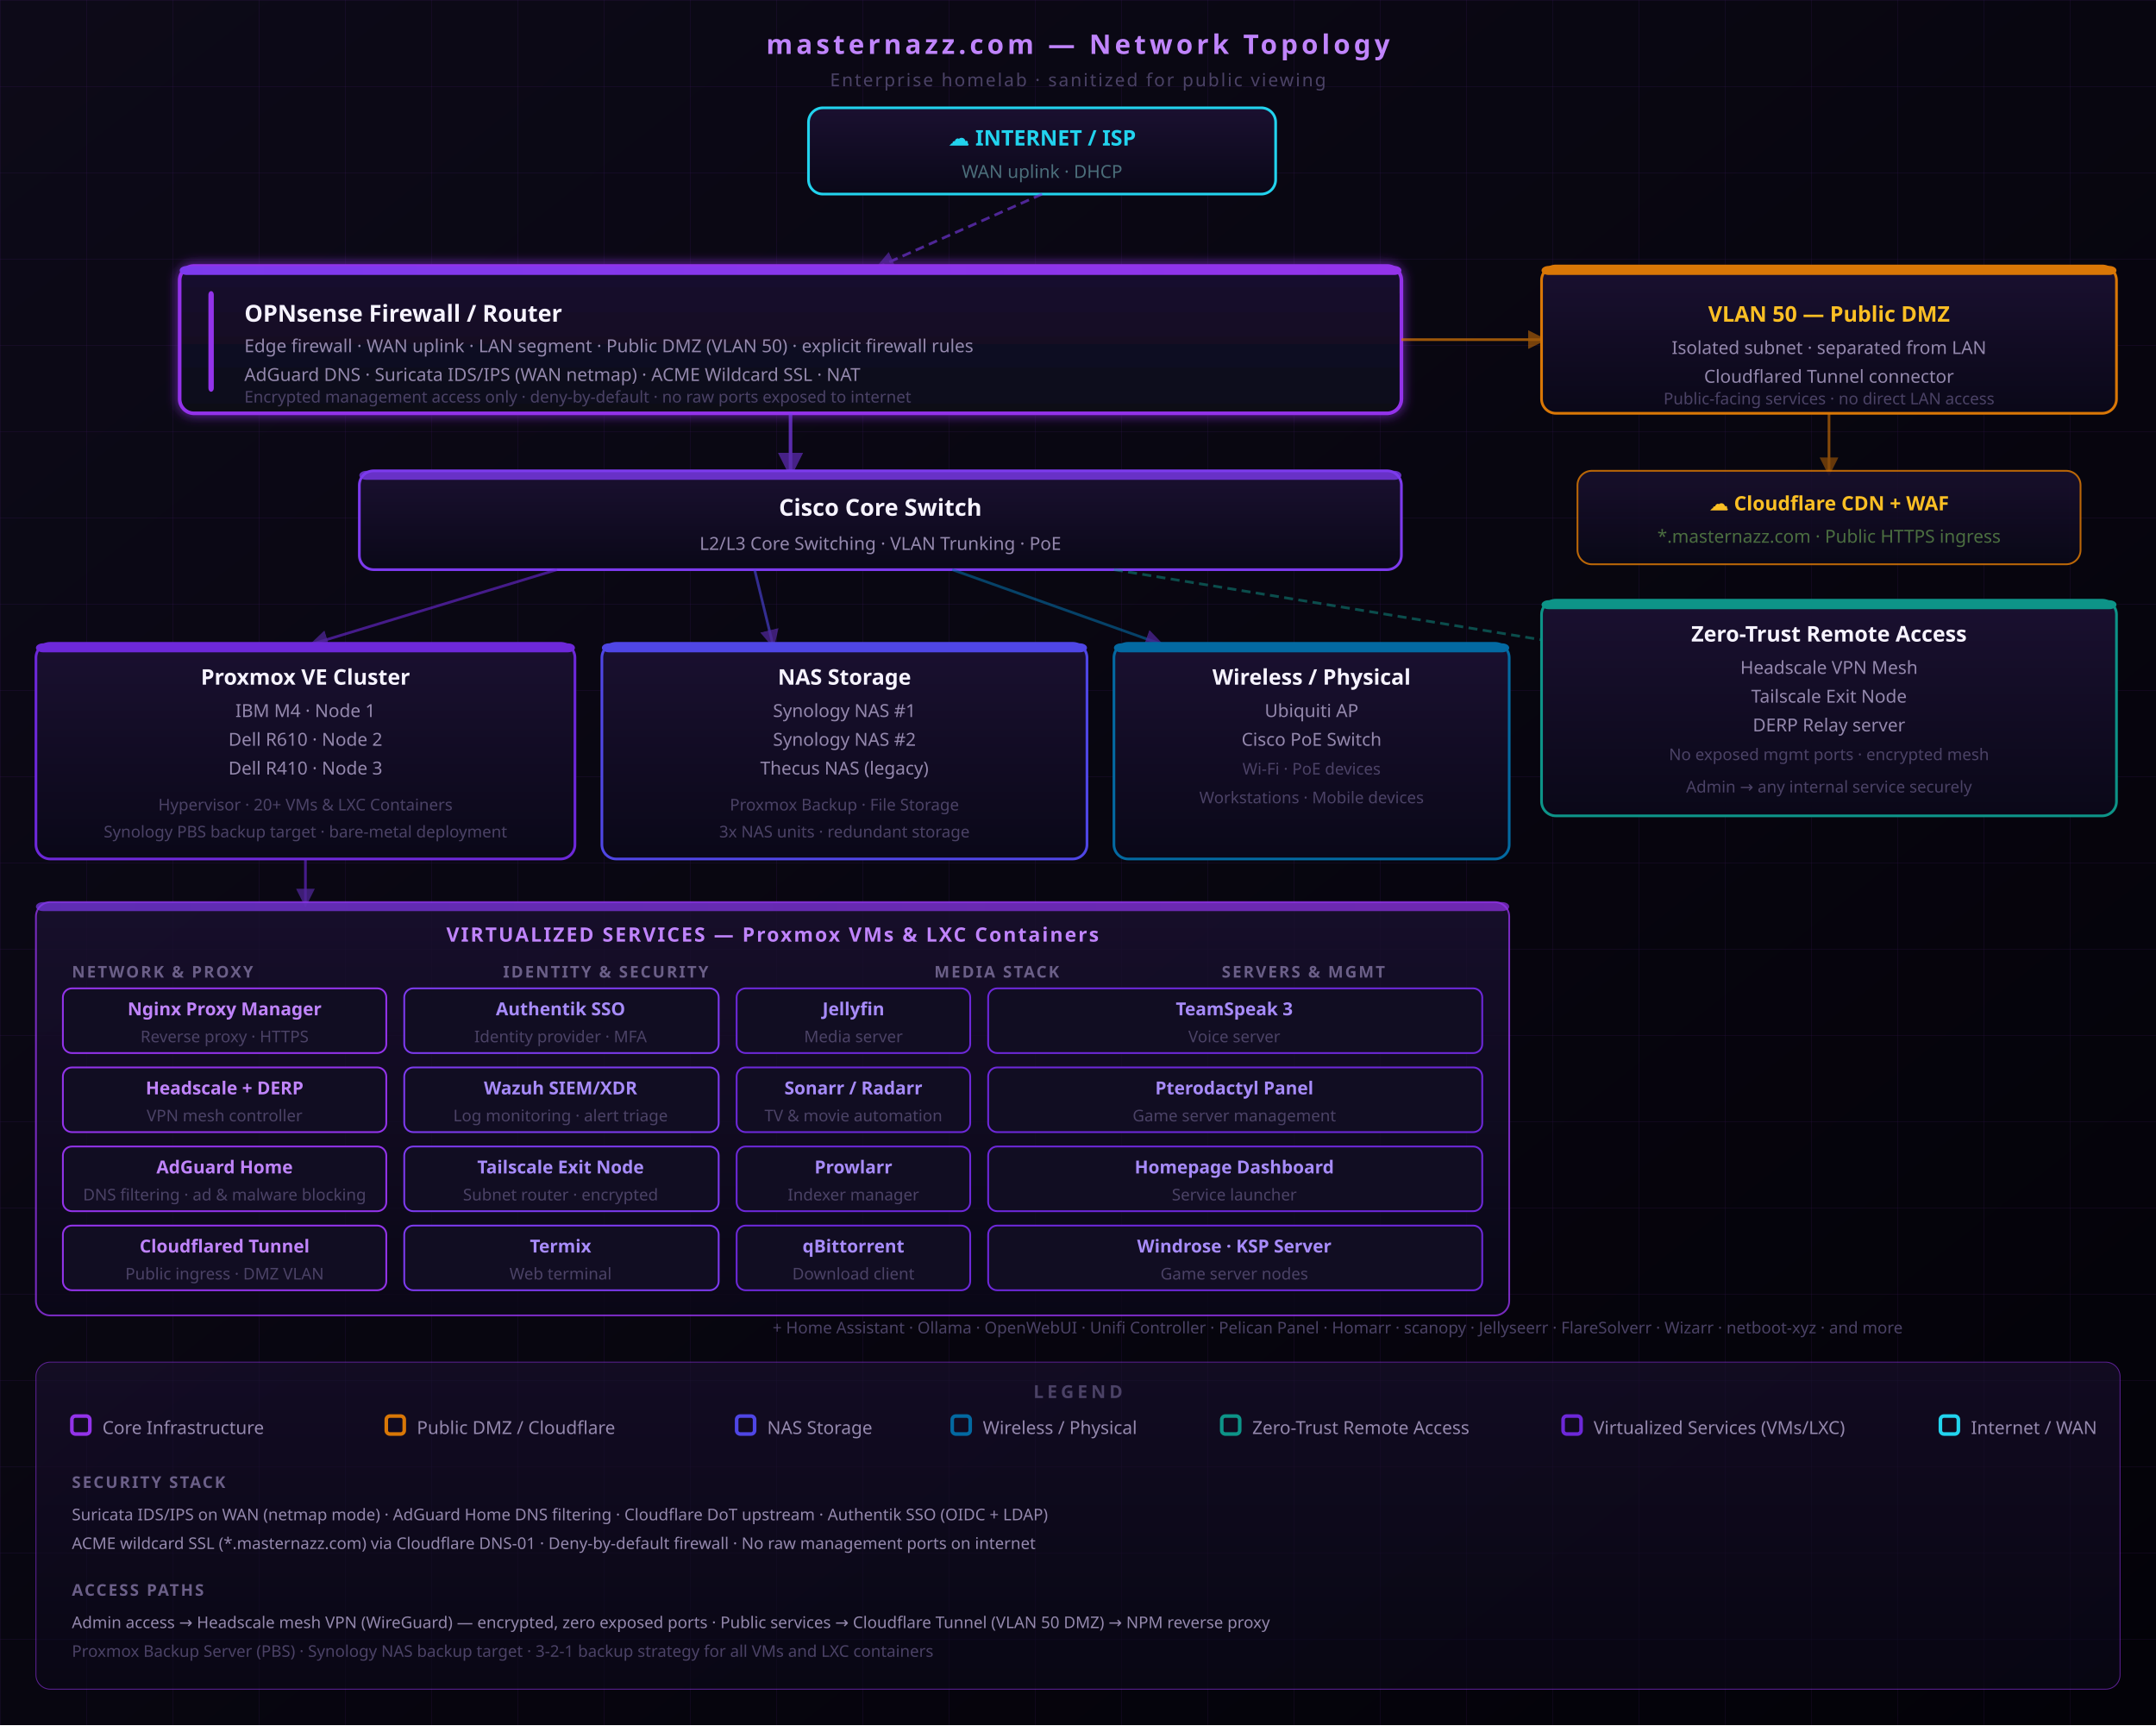
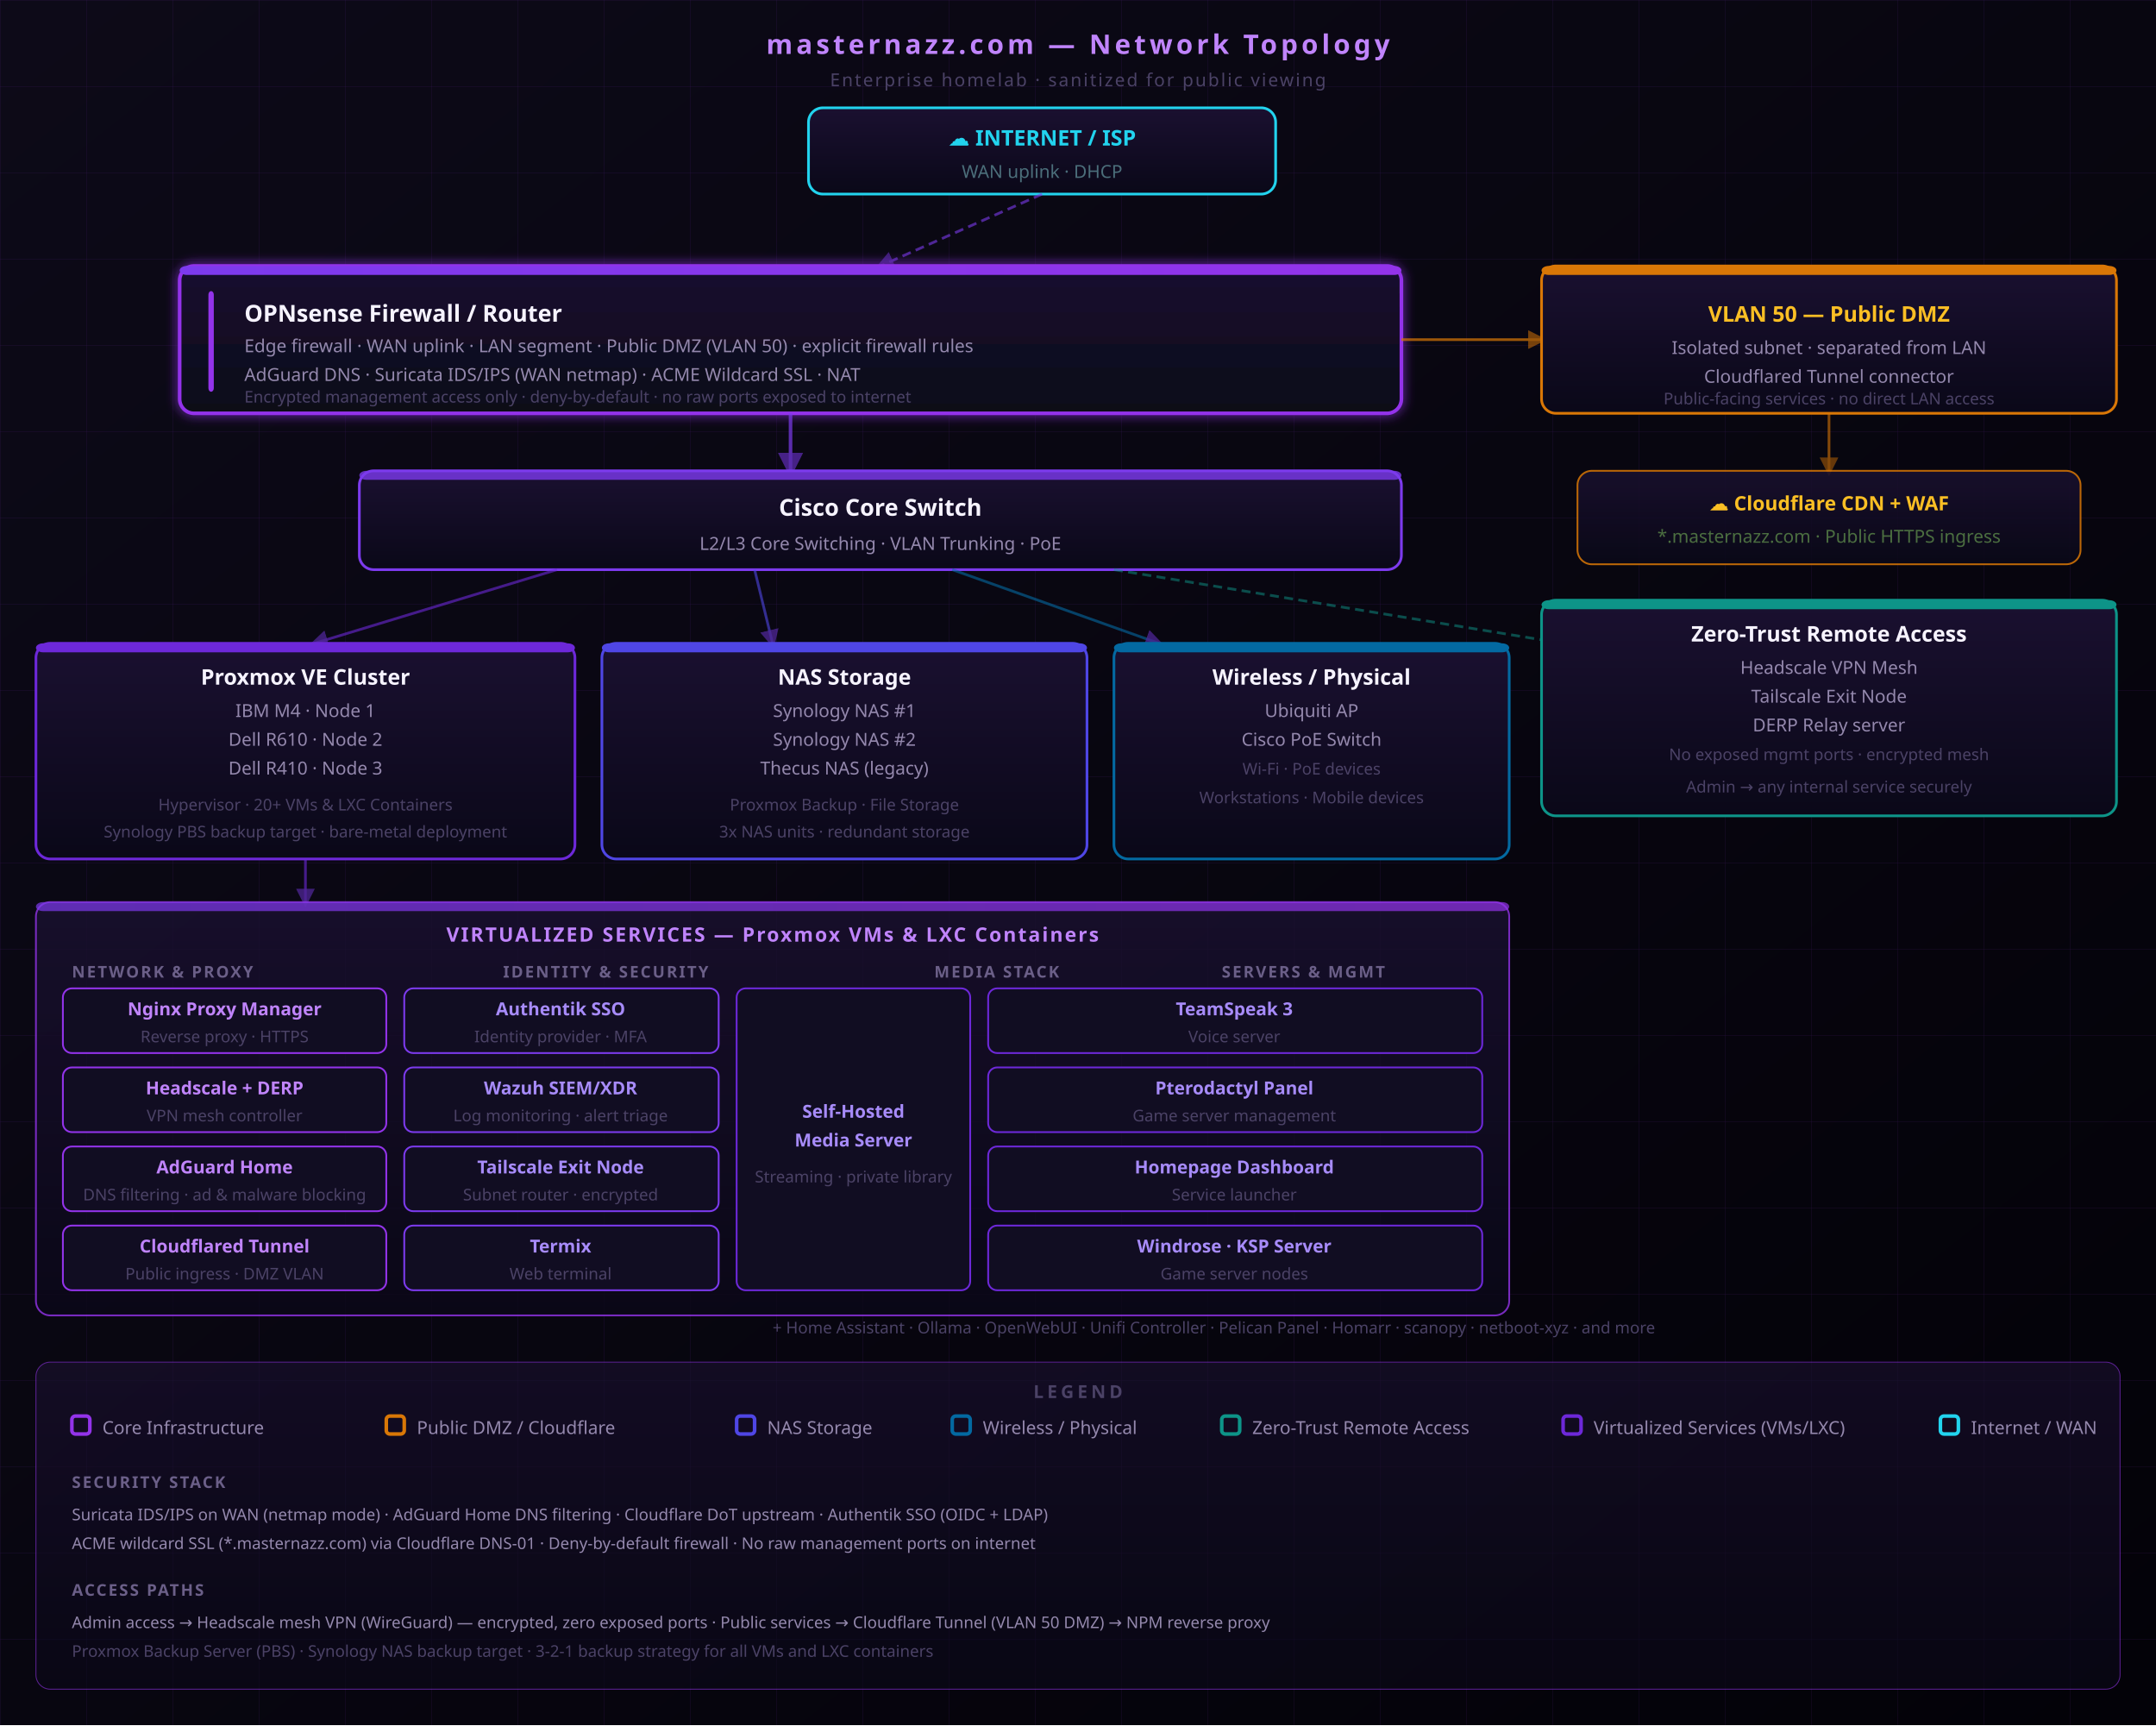
<svg xmlns="http://www.w3.org/2000/svg" width="1200" height="960" viewBox="0 0 1200 960" font-family="'Segoe UI', system-ui, sans-serif">
  <defs>
    <linearGradient id="bg" x1="0" y1="0" x2="1" y2="1" gradientUnits="objectBoundingBox">
      <stop offset="0%" stop-color="#0d0a18" />
      <stop offset="100%" stop-color="#030208" />
    </linearGradient>
    <linearGradient id="card" x1="0" y1="0" x2="0" y2="1" gradientUnits="objectBoundingBox">
      <stop offset="0%" stop-color="#1a1030" />
      <stop offset="100%" stop-color="#0a0818" />
    </linearGradient>
    <linearGradient id="purpleBar" x1="0" y1="0" x2="1" y2="0" gradientUnits="objectBoundingBox">
      <stop offset="0%" stop-color="#7c3aed" />
      <stop offset="100%" stop-color="#9333ea" />
    </linearGradient>
    <pattern id="grid" width="48" height="48" patternUnits="userSpaceOnUse">
      <path d="M 48 0 L 0 0 0 48" fill="none" stroke="#9333ea" stroke-width="0.2" opacity="0.35" />
    </pattern>
    <filter id="glow">
      <feGaussianBlur in="SourceGraphic" stdDeviation="3" result="b" />
      <feMerge>
        <feMergeNode in="b" />
        <feMergeNode in="SourceGraphic" />
      </feMerge>
    </filter>
    <marker id="arr" markerWidth="7" markerHeight="7" refX="5" refY="3.5" orient="auto">
      <path d="M0,0 L0,7 L7,3.5 z" fill="#7c3aed" opacity="0.75" />
    </marker>
    <marker id="arrOrange" markerWidth="7" markerHeight="7" refX="5" refY="3.5" orient="auto">
      <path d="M0,0 L0,7 L7,3.5 z" fill="#d97706" opacity="0.75" />
    </marker>
    <marker id="arrTeal" markerWidth="7" markerHeight="7" refX="5" refY="3.5" orient="auto">
      <path d="M0,0 L0,7 L7,3.5 z" fill="#0d9488" opacity="0.75" />
    </marker>
  </defs>
  <rect width="1200" height="960" fill="url(#bg)" />
  <rect width="1200" height="960" fill="url(#grid)" />
  <text x="600" y="30" text-anchor="middle" fill="#c084fc" font-size="15" font-weight="700" letter-spacing="2">masternazz.com — Network Topology</text>
  <text x="600" y="48" text-anchor="middle" fill="#4b4266" font-size="10" letter-spacing="1">Enterprise homelab · sanitized for public viewing</text>
  <rect x="450" y="60" width="260" height="48" rx="8" fill="url(#card)" stroke="#22d3ee" stroke-width="1.5" />
  <text x="580" y="81" text-anchor="middle" fill="#22d3ee" font-size="12" font-weight="700">☁  INTERNET / ISP</text>
  <text x="580" y="99" text-anchor="middle" fill="#4b6e7a" font-size="10">WAN uplink · DHCP</text>
  <line x1="580" y1="108" x2="490" y2="148" stroke="#7c3aed" stroke-width="1.5" stroke-dasharray="5,3" opacity="0.6" marker-end="url(#arr)" />
  <rect x="100" y="148" width="680" height="82" rx="8" fill="url(#card)" stroke="#9333ea" stroke-width="2" filter="url(#glow)" />
  <rect x="100" y="148" width="680" height="5" rx="4" fill="url(#purpleBar)" />
  <rect x="116" y="162" width="3" height="56" rx="2" fill="#9333ea" />
  <text x="136" y="179" fill="#f6f3ff" font-size="13" font-weight="700">OPNsense Firewall / Router</text>
  <text x="136" y="196" fill="#9488ad" font-size="10">Edge firewall · WAN uplink · LAN segment · Public DMZ (VLAN 50) · explicit firewall rules</text>
  <text x="136" y="212" fill="#9488ad" font-size="10">AdGuard DNS · Suricata IDS/IPS (WAN netmap) · ACME Wildcard SSL · NAT</text>
  <text x="136" y="224" fill="#4b4266" font-size="9">Encrypted management access only · deny-by-default · no raw ports exposed to internet</text>
  <line x1="780" y1="189" x2="858" y2="189" stroke="#d97706" stroke-width="1.5" opacity="0.7" marker-end="url(#arrOrange)" />
  <rect x="858" y="148" width="320" height="82" rx="8" fill="url(#card)" stroke="#d97706" stroke-width="1.5" />
  <rect x="858" y="148" width="320" height="5" rx="4" fill="#d97706" />
  <text x="1018" y="179" text-anchor="middle" fill="#fbbf24" font-size="12" font-weight="700">VLAN 50 — Public DMZ</text>
  <text x="1018" y="197" text-anchor="middle" fill="#9488ad" font-size="10">Isolated subnet · separated from LAN</text>
  <text x="1018" y="213" text-anchor="middle" fill="#9488ad" font-size="10">Cloudflared Tunnel connector</text>
  <text x="1018" y="225" text-anchor="middle" fill="#4b4266" font-size="9">Public-facing services · no direct LAN access</text>
  <line x1="1018" y1="230" x2="1018" y2="262" stroke="#d97706" stroke-width="1.5" opacity="0.6" marker-end="url(#arrOrange)" />
  <rect x="878" y="262" width="280" height="52" rx="8" fill="url(#card)" stroke="#d97706" stroke-width="1" opacity="0.85" />
  <text x="1018" y="284" text-anchor="middle" fill="#fbbf24" font-size="11" font-weight="600">☁  Cloudflare CDN + WAF</text>
  <text x="1018" y="302" text-anchor="middle" fill="#4b6e40" font-size="10">*.masternazz.com · Public HTTPS ingress</text>
  <line x1="440" y1="230" x2="440" y2="262" stroke="#7c3aed" stroke-width="2" opacity="0.7" marker-end="url(#arr)" />
  <rect x="200" y="262" width="580" height="55" rx="8" fill="url(#card)" stroke="#7c3aed" stroke-width="1.5" />
  <rect x="200" y="262" width="580" height="5" rx="4" fill="#7c3aed" opacity="0.8" />
  <text x="490" y="287" text-anchor="middle" fill="#f6f3ff" font-size="13" font-weight="700">Cisco Core Switch</text>
  <text x="490" y="306" text-anchor="middle" fill="#9488ad" font-size="10">L2/L3 Core Switching · VLAN Trunking · PoE</text>
  <line x1="310" y1="317" x2="175" y2="358" stroke="#6d28d9" stroke-width="1.5" opacity="0.6" marker-end="url(#arr)" />
  <line x1="420" y1="317" x2="430" y2="358" stroke="#4f46e5" stroke-width="1.5" opacity="0.6" marker-end="url(#arr)" />
  <line x1="530" y1="317" x2="645" y2="358" stroke="#0369a1" stroke-width="1.5" opacity="0.6" marker-end="url(#arr)" />
  <line x1="620" y1="317" x2="870" y2="358" stroke="#0d9488" stroke-width="1.5" stroke-dasharray="5,3" opacity="0.5" marker-end="url(#arrTeal)" />
  <rect x="20" y="358" width="300" height="120" rx="8" fill="url(#card)" stroke="#6d28d9" stroke-width="1.5" />
  <rect x="20" y="358" width="300" height="5" rx="4" fill="#6d28d9" />
  <text x="170" y="381" text-anchor="middle" fill="#f6f3ff" font-size="12" font-weight="700">Proxmox VE Cluster</text>
  <text x="170" y="399" text-anchor="middle" fill="#9488ad" font-size="10">IBM M4 · Node 1</text>
  <text x="170" y="415" text-anchor="middle" fill="#9488ad" font-size="10">Dell R610 · Node 2</text>
  <text x="170" y="431" text-anchor="middle" fill="#9488ad" font-size="10">Dell R410 · Node 3</text>
  <text x="170" y="451" text-anchor="middle" fill="#4b4266" font-size="9">Hypervisor · 20+ VMs &amp; LXC Containers</text>
  <text x="170" y="466" text-anchor="middle" fill="#4b4266" font-size="9">Synology PBS backup target · bare-metal deployment</text>
  <rect x="335" y="358" width="270" height="120" rx="8" fill="url(#card)" stroke="#4f46e5" stroke-width="1.5" />
  <rect x="335" y="358" width="270" height="5" rx="4" fill="#4f46e5" />
  <text x="470" y="381" text-anchor="middle" fill="#f6f3ff" font-size="12" font-weight="700">NAS Storage</text>
  <text x="470" y="399" text-anchor="middle" fill="#9488ad" font-size="10">Synology NAS #1</text>
  <text x="470" y="415" text-anchor="middle" fill="#9488ad" font-size="10">Synology NAS #2</text>
  <text x="470" y="431" text-anchor="middle" fill="#9488ad" font-size="10">Thecus NAS (legacy)</text>
  <text x="470" y="451" text-anchor="middle" fill="#4b4266" font-size="9">Proxmox Backup · File Storage</text>
  <text x="470" y="466" text-anchor="middle" fill="#4b4266" font-size="9">3x NAS units · redundant storage</text>
  <rect x="620" y="358" width="220" height="120" rx="8" fill="url(#card)" stroke="#0369a1" stroke-width="1.5" />
  <rect x="620" y="358" width="220" height="5" rx="4" fill="#0369a1" />
  <text x="730" y="381" text-anchor="middle" fill="#f6f3ff" font-size="12" font-weight="700">Wireless / Physical</text>
  <text x="730" y="399" text-anchor="middle" fill="#9488ad" font-size="10">Ubiquiti AP</text>
  <text x="730" y="415" text-anchor="middle" fill="#9488ad" font-size="10">Cisco PoE Switch</text>
  <text x="730" y="431" text-anchor="middle" fill="#4b4266" font-size="9">Wi-Fi · PoE devices</text>
  <text x="730" y="447" text-anchor="middle" fill="#4b4266" font-size="9">Workstations · Mobile devices</text>
  <rect x="858" y="334" width="320" height="120" rx="8" fill="url(#card)" stroke="#0d9488" stroke-width="1.5" />
  <rect x="858" y="334" width="320" height="5" rx="4" fill="#0d9488" />
  <text x="1018" y="357" text-anchor="middle" fill="#f6f3ff" font-size="12" font-weight="700">Zero-Trust Remote Access</text>
  <text x="1018" y="375" text-anchor="middle" fill="#9488ad" font-size="10">Headscale VPN Mesh</text>
  <text x="1018" y="391" text-anchor="middle" fill="#9488ad" font-size="10">Tailscale Exit Node</text>
  <text x="1018" y="407" text-anchor="middle" fill="#9488ad" font-size="10">DERP Relay server</text>
  <text x="1018" y="423" text-anchor="middle" fill="#4b4266" font-size="9">No exposed mgmt ports · encrypted mesh</text>
  <text x="1018" y="441" text-anchor="middle" fill="#4b4266" font-size="9">Admin → any internal service securely</text>
  <line x1="170" y1="478" x2="170" y2="502" stroke="#6d28d9" stroke-width="1.5" opacity="0.6" marker-end="url(#arr)" />
  <rect x="20" y="502" width="820" height="230" rx="8" fill="url(#card)" stroke="#9333ea" stroke-width="1" opacity="0.8" />
  <rect x="20" y="502" width="820" height="5" rx="4" fill="url(#purpleBar)" opacity="0.7" />
  <text x="430" y="524" text-anchor="middle" fill="#c084fc" font-size="11" font-weight="700" letter-spacing="1">VIRTUALIZED SERVICES — Proxmox VMs &amp; LXC Containers</text>
  <text x="40" y="544" fill="#6b5f88" font-size="9" font-weight="700" letter-spacing="1">NETWORK &amp; PROXY</text>
  <text x="280" y="544" fill="#6b5f88" font-size="9" font-weight="700" letter-spacing="1">IDENTITY &amp; SECURITY</text>
  <text x="520" y="544" fill="#6b5f88" font-size="9" font-weight="700" letter-spacing="1">MEDIA STACK</text>
  <text x="680" y="544" fill="#6b5f88" font-size="9" font-weight="700" letter-spacing="1">SERVERS &amp; MGMT</text>
  <rect x="35" y="550" width="180" height="36" rx="5" fill="#110d22" stroke="#9333ea" stroke-width="1" />
  <text x="125" y="565" text-anchor="middle" fill="#c084fc" font-size="10" font-weight="600">Nginx Proxy Manager</text>
  <text x="125" y="580" text-anchor="middle" fill="#4b4266" font-size="9">Reverse proxy · HTTPS</text>
  <rect x="35" y="594" width="180" height="36" rx="5" fill="#110d22" stroke="#9333ea" stroke-width="1" />
  <text x="125" y="609" text-anchor="middle" fill="#c084fc" font-size="10" font-weight="600">Headscale + DERP</text>
  <text x="125" y="624" text-anchor="middle" fill="#4b4266" font-size="9">VPN mesh controller</text>
  <rect x="35" y="638" width="180" height="36" rx="5" fill="#110d22" stroke="#9333ea" stroke-width="1" />
  <text x="125" y="653" text-anchor="middle" fill="#c084fc" font-size="10" font-weight="600">AdGuard Home</text>
  <text x="125" y="668" text-anchor="middle" fill="#4b4266" font-size="9">DNS filtering · ad &amp; malware blocking</text>
  <rect x="35" y="682" width="180" height="36" rx="5" fill="#110d22" stroke="#9333ea" stroke-width="1" />
  <text x="125" y="697" text-anchor="middle" fill="#c084fc" font-size="10" font-weight="600">Cloudflared Tunnel</text>
  <text x="125" y="712" text-anchor="middle" fill="#4b4266" font-size="9">Public ingress · DMZ VLAN</text>
  <rect x="225" y="550" width="175" height="36" rx="5" fill="#110d22" stroke="#7c3aed" stroke-width="1" />
  <text x="312" y="565" text-anchor="middle" fill="#a78bfa" font-size="10" font-weight="600">Authentik SSO</text>
  <text x="312" y="580" text-anchor="middle" fill="#4b4266" font-size="9">Identity provider · MFA</text>
  <rect x="225" y="594" width="175" height="36" rx="5" fill="#110d22" stroke="#7c3aed" stroke-width="1" />
  <text x="312" y="609" text-anchor="middle" fill="#a78bfa" font-size="10" font-weight="600">Wazuh SIEM/XDR</text>
  <text x="312" y="624" text-anchor="middle" fill="#4b4266" font-size="9">Log monitoring · alert triage</text>
  <rect x="225" y="638" width="175" height="36" rx="5" fill="#110d22" stroke="#7c3aed" stroke-width="1" />
  <text x="312" y="653" text-anchor="middle" fill="#a78bfa" font-size="10" font-weight="600">Tailscale Exit Node</text>
  <text x="312" y="668" text-anchor="middle" fill="#4b4266" font-size="9">Subnet router · encrypted</text>
  <rect x="225" y="682" width="175" height="36" rx="5" fill="#110d22" stroke="#7c3aed" stroke-width="1" />
  <text x="312" y="697" text-anchor="middle" fill="#a78bfa" font-size="10" font-weight="600">Termix</text>
  <text x="312" y="712" text-anchor="middle" fill="#4b4266" font-size="9">Web terminal</text>
-   <rect x="410" y="550" width="130" height="36" rx="5" fill="#110d22" stroke="#6d28d9" stroke-width="1" />
-   <text x="475" y="565" text-anchor="middle" fill="#a78bfa" font-size="10" font-weight="600">Jellyfin</text>
-   <text x="475" y="580" text-anchor="middle" fill="#4b4266" font-size="9">Media server</text>
-   <rect x="410" y="594" width="130" height="36" rx="5" fill="#110d22" stroke="#6d28d9" stroke-width="1" />
-   <text x="475" y="609" text-anchor="middle" fill="#a78bfa" font-size="10" font-weight="600">Sonarr / Radarr</text>
-   <text x="475" y="624" text-anchor="middle" fill="#4b4266" font-size="9">TV &amp; movie automation</text>
-   <rect x="410" y="638" width="130" height="36" rx="5" fill="#110d22" stroke="#6d28d9" stroke-width="1" />
-   <text x="475" y="653" text-anchor="middle" fill="#a78bfa" font-size="10" font-weight="600">Prowlarr</text>
-   <text x="475" y="668" text-anchor="middle" fill="#4b4266" font-size="9">Indexer manager</text>
-   <rect x="410" y="682" width="130" height="36" rx="5" fill="#110d22" stroke="#6d28d9" stroke-width="1" />
-   <text x="475" y="697" text-anchor="middle" fill="#a78bfa" font-size="10" font-weight="600">qBittorrent</text>
-   <text x="475" y="712" text-anchor="middle" fill="#4b4266" font-size="9">Download client</text>
+   <rect x="410" y="550" width="130" height="168" rx="5" fill="#110d22" stroke="#6d28d9" stroke-width="1" />
+   <text x="475" y="622" text-anchor="middle" fill="#a78bfa" font-size="10" font-weight="600">Self-Hosted</text>
+   <text x="475" y="638" text-anchor="middle" fill="#a78bfa" font-size="10" font-weight="600">Media Server</text>
+   <text x="475" y="658" text-anchor="middle" fill="#4b4266" font-size="9">Streaming · private library</text>
  <rect x="550" y="550" width="275" height="36" rx="5" fill="#110d22" stroke="#6d28d9" stroke-width="1" />
  <text x="687" y="565" text-anchor="middle" fill="#a78bfa" font-size="10" font-weight="600">TeamSpeak 3</text>
  <text x="687" y="580" text-anchor="middle" fill="#4b4266" font-size="9">Voice server</text>
  <rect x="550" y="594" width="275" height="36" rx="5" fill="#110d22" stroke="#6d28d9" stroke-width="1" />
  <text x="687" y="609" text-anchor="middle" fill="#a78bfa" font-size="10" font-weight="600">Pterodactyl Panel</text>
  <text x="687" y="624" text-anchor="middle" fill="#4b4266" font-size="9">Game server management</text>
  <rect x="550" y="638" width="275" height="36" rx="5" fill="#110d22" stroke="#6d28d9" stroke-width="1" />
  <text x="687" y="653" text-anchor="middle" fill="#a78bfa" font-size="10" font-weight="600">Homepage Dashboard</text>
  <text x="687" y="668" text-anchor="middle" fill="#4b4266" font-size="9">Service launcher</text>
  <rect x="550" y="682" width="275" height="36" rx="5" fill="#110d22" stroke="#6d28d9" stroke-width="1" />
  <text x="687" y="697" text-anchor="middle" fill="#a78bfa" font-size="10" font-weight="600">Windrose · KSP Server</text>
  <text x="687" y="712" text-anchor="middle" fill="#4b4266" font-size="9">Game server nodes</text>
-   <text x="430" y="742" fill="#4b4266" font-size="9">+ Home Assistant · Ollama · OpenWebUI · Unifi Controller · Pelican Panel · Homarr · scanopy · Jellyseerr · FlareSolverr · Wizarr · netboot-xyz · and more</text>
+   <text x="430" y="742" fill="#4b4266" font-size="9">+ Home Assistant · Ollama · OpenWebUI · Unifi Controller · Pelican Panel · Homarr · scanopy · netboot-xyz · and more</text>
  <rect x="20" y="758" width="1160" height="182" rx="8" fill="url(#card)" stroke="#9333ea" stroke-width="0.5" opacity="0.6" />
  <text x="600" y="778" text-anchor="middle" fill="#4b4266" font-size="10" font-weight="700" letter-spacing="2">LEGEND</text>
  <rect x="40" y="788" width="10" height="10" rx="2" fill="none" stroke="#9333ea" stroke-width="2" />
  <text x="57" y="798" fill="#9488ad" font-size="10">Core Infrastructure</text>
  <rect x="215" y="788" width="10" height="10" rx="2" fill="none" stroke="#d97706" stroke-width="2" />
  <text x="232" y="798" fill="#9488ad" font-size="10">Public DMZ / Cloudflare</text>
  <rect x="410" y="788" width="10" height="10" rx="2" fill="none" stroke="#4f46e5" stroke-width="2" />
  <text x="427" y="798" fill="#9488ad" font-size="10">NAS Storage</text>
  <rect x="530" y="788" width="10" height="10" rx="2" fill="none" stroke="#0369a1" stroke-width="2" />
  <text x="547" y="798" fill="#9488ad" font-size="10">Wireless / Physical</text>
  <rect x="680" y="788" width="10" height="10" rx="2" fill="none" stroke="#0d9488" stroke-width="2" />
  <text x="697" y="798" fill="#9488ad" font-size="10">Zero-Trust Remote Access</text>
  <rect x="870" y="788" width="10" height="10" rx="2" fill="none" stroke="#6d28d9" stroke-width="2" />
  <text x="887" y="798" fill="#9488ad" font-size="10">Virtualized Services (VMs/LXC)</text>
  <rect x="1080" y="788" width="10" height="10" rx="2" fill="none" stroke="#22d3ee" stroke-width="2" />
  <text x="1097" y="798" fill="#9488ad" font-size="10">Internet / WAN</text>
  <text x="40" y="828" fill="#6b5f88" font-size="9" font-weight="700" letter-spacing="1">SECURITY STACK</text>
  <text x="40" y="846" fill="#9488ad" font-size="9">Suricata IDS/IPS on WAN (netmap mode) · AdGuard Home DNS filtering · Cloudflare DoT upstream · Authentik SSO (OIDC + LDAP)</text>
  <text x="40" y="862" fill="#9488ad" font-size="9">ACME wildcard SSL (*.masternazz.com) via Cloudflare DNS-01 · Deny-by-default firewall · No raw management ports on internet</text>
  <text x="40" y="888" fill="#6b5f88" font-size="9" font-weight="700" letter-spacing="1">ACCESS PATHS</text>
  <text x="40" y="906" fill="#9488ad" font-size="9">Admin access → Headscale mesh VPN (WireGuard) — encrypted, zero exposed ports · Public services → Cloudflare Tunnel (VLAN 50 DMZ) → NPM reverse proxy</text>
  <text x="40" y="922" fill="#4b4266" font-size="9">Proxmox Backup Server (PBS) · Synology NAS backup target · 3-2-1 backup strategy for all VMs and LXC containers</text>
</svg>
